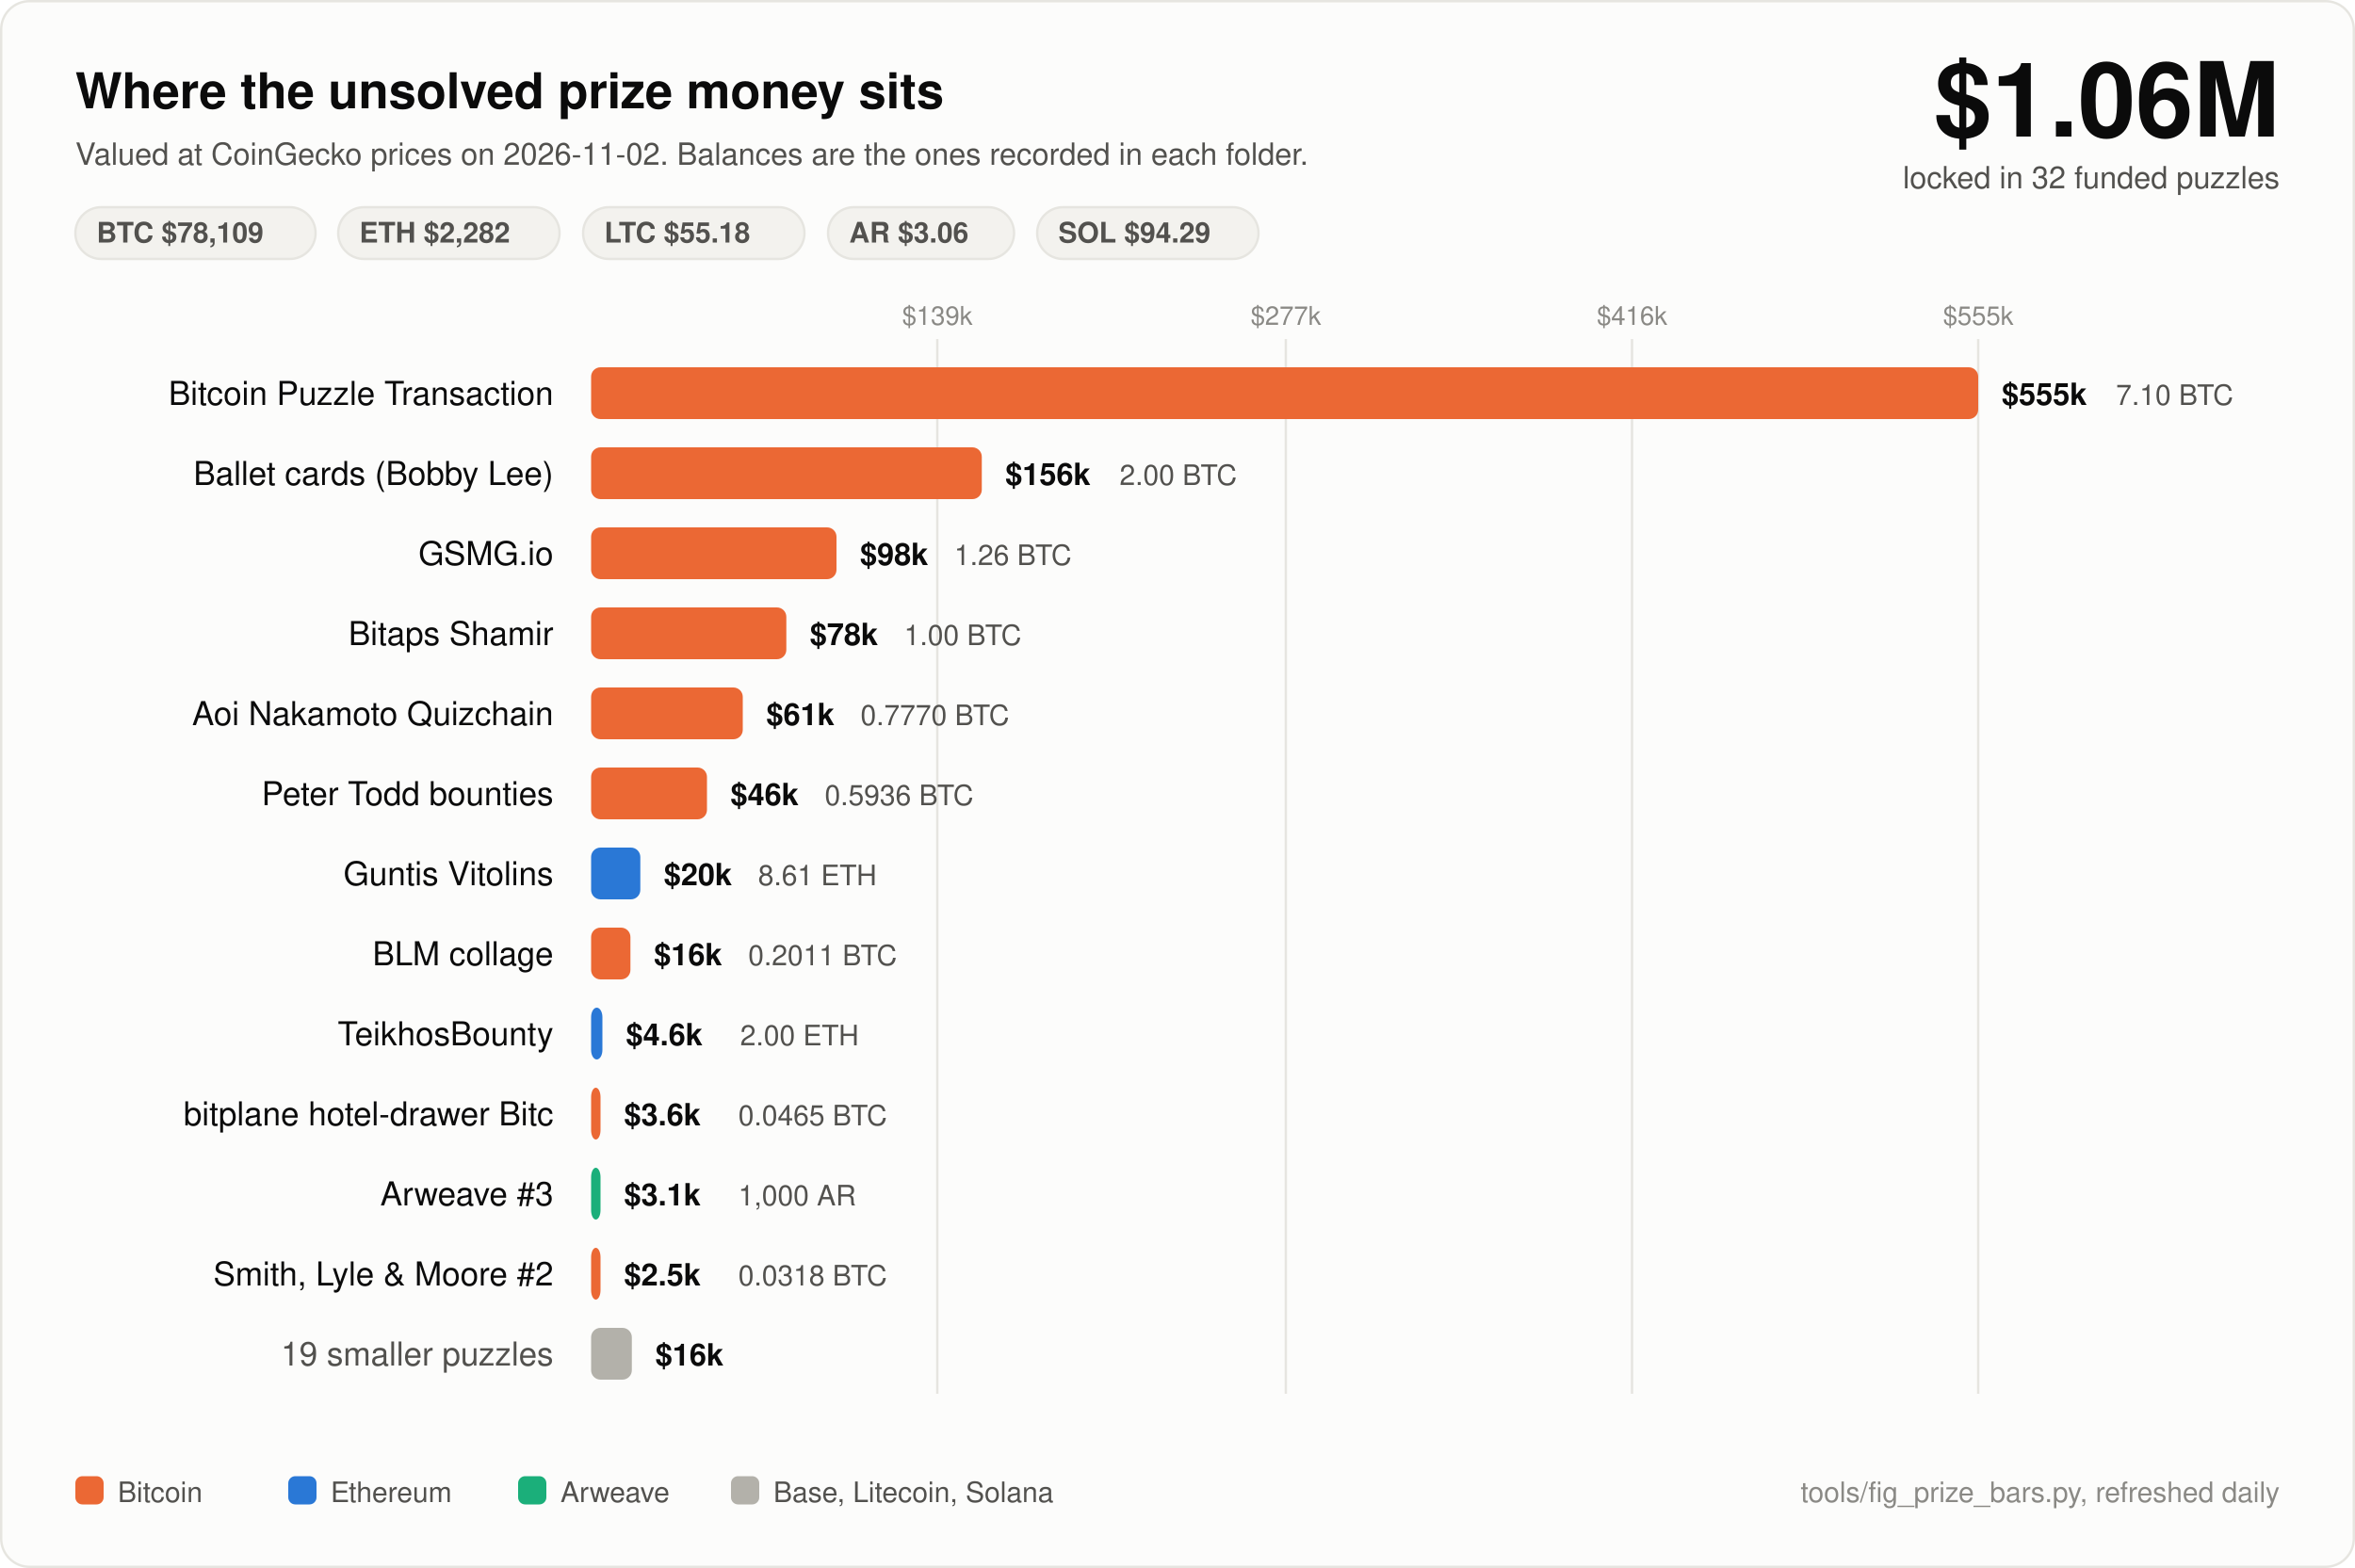
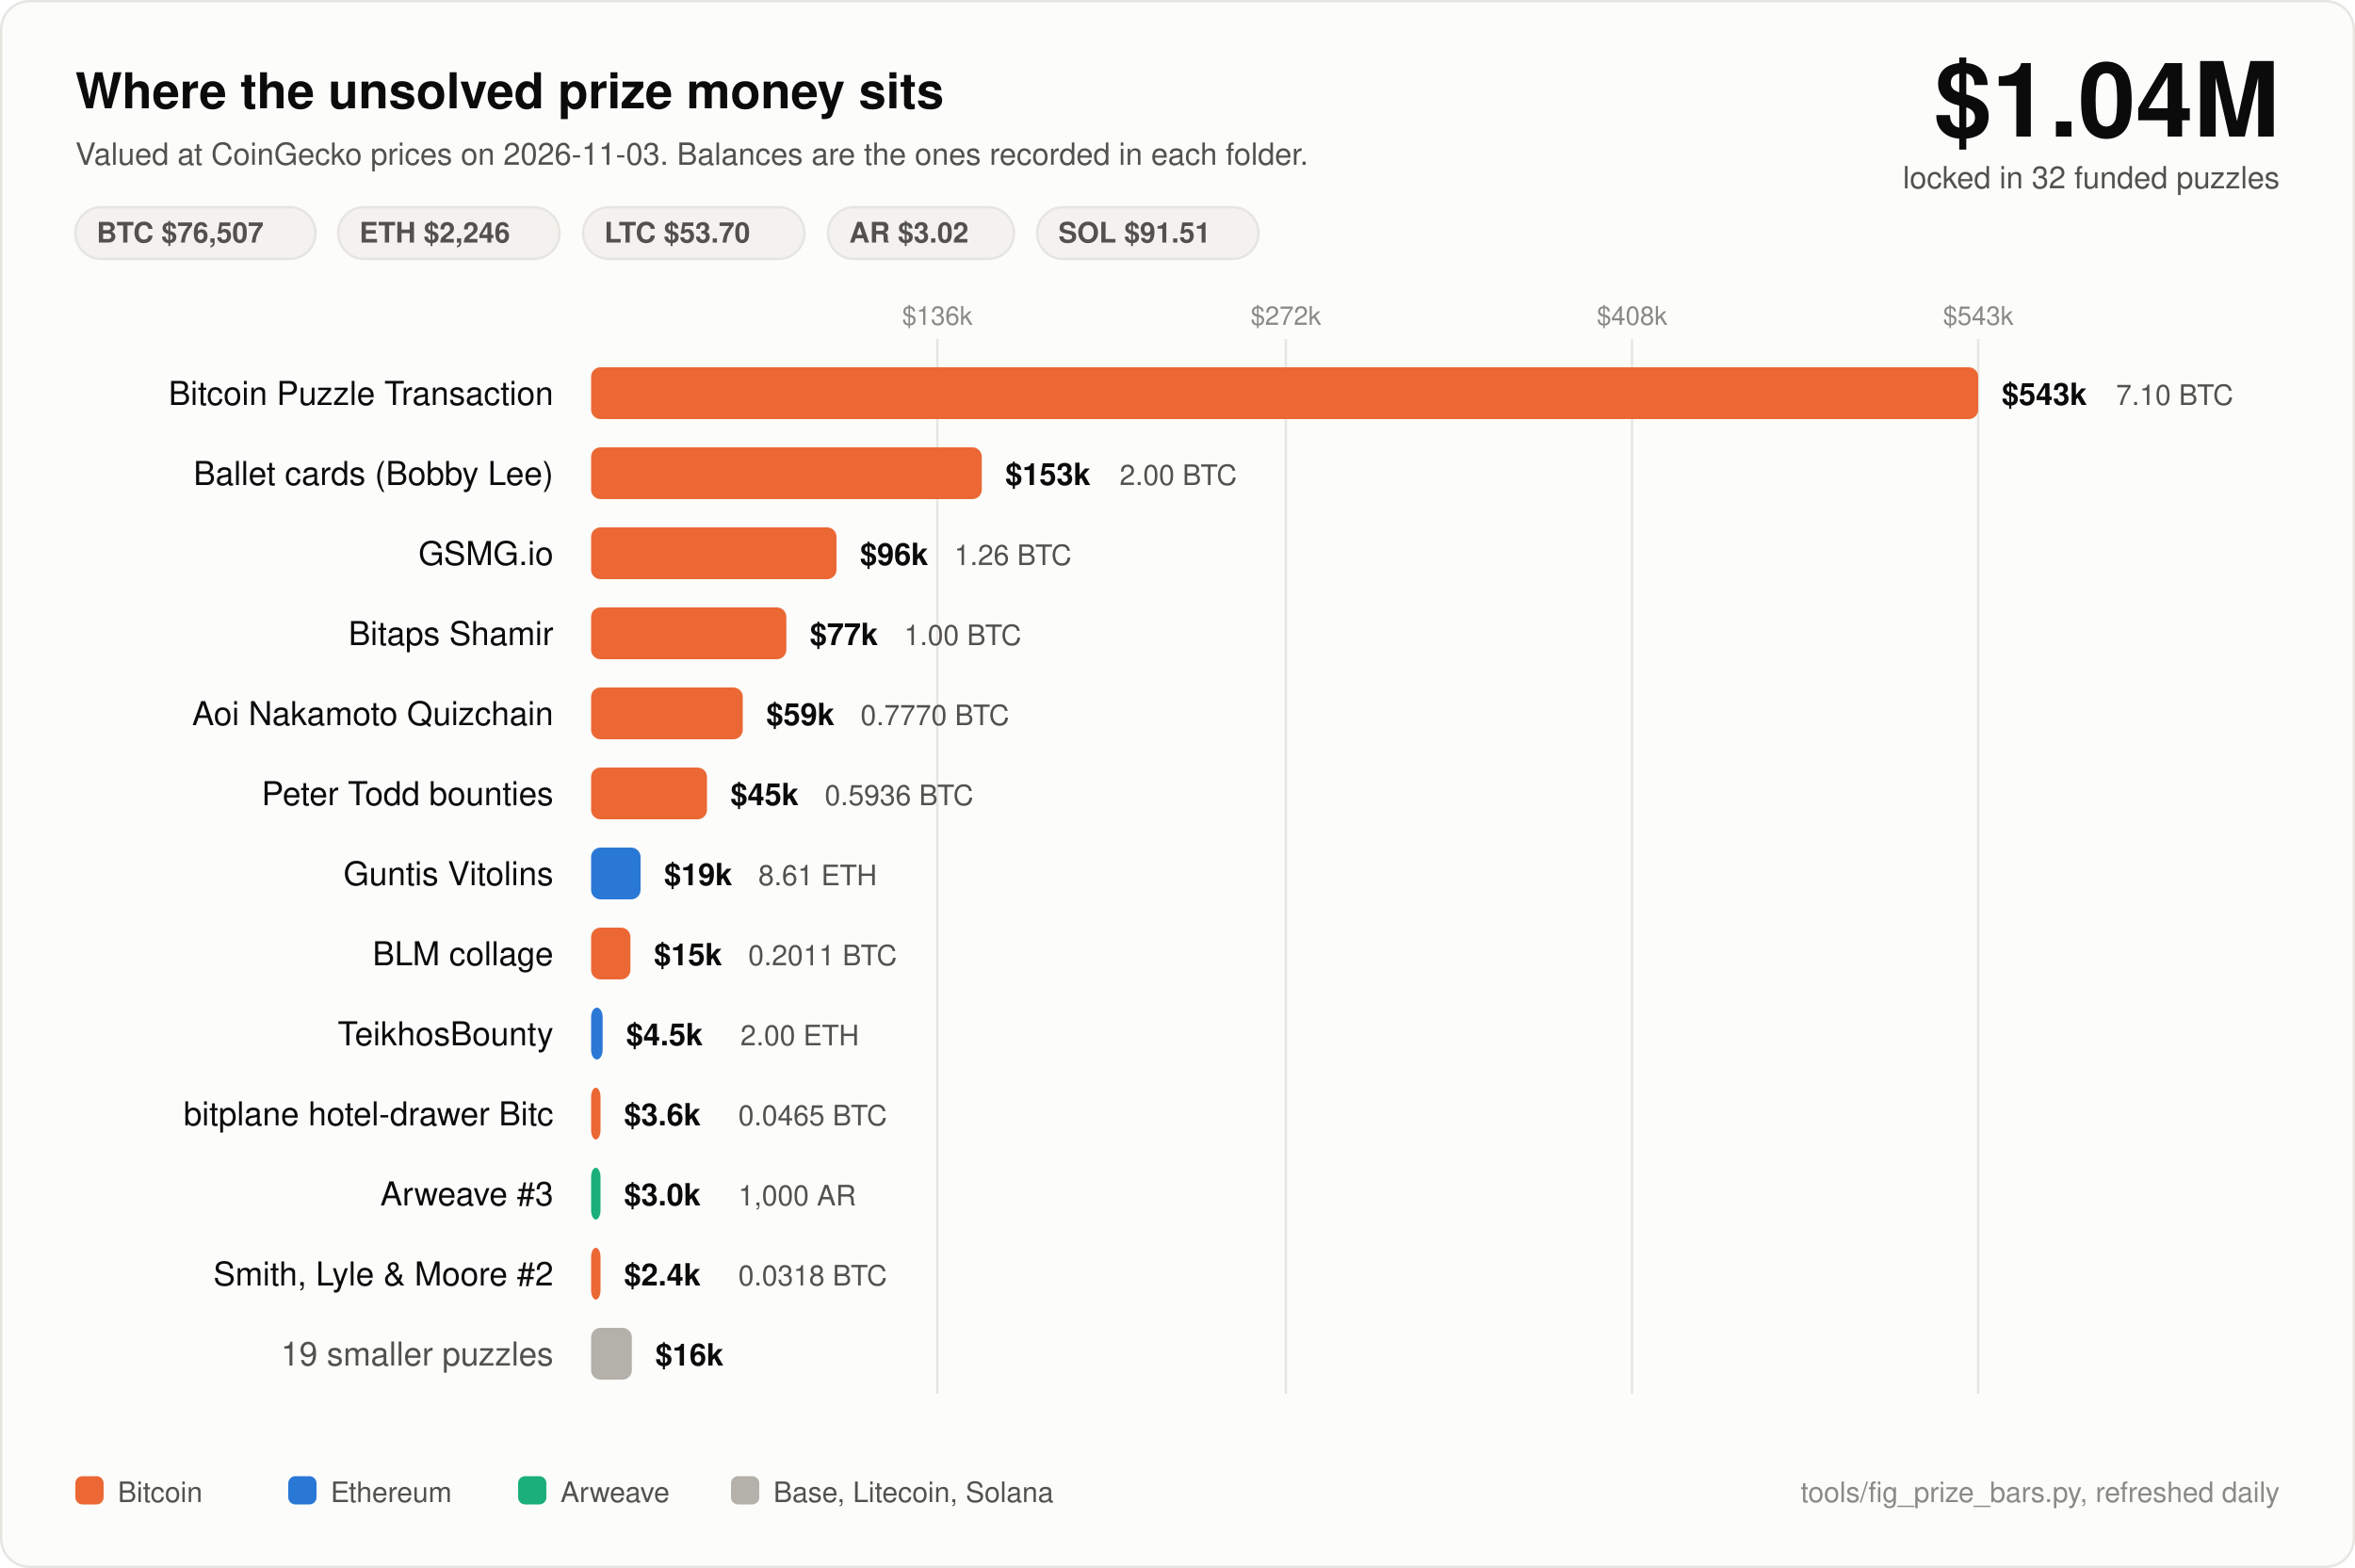
<svg xmlns="http://www.w3.org/2000/svg" width="1000" height="666" viewBox="0 0 1000 666" font-family="ui-sans-serif, -apple-system, Segoe UI, Helvetica, Arial, sans-serif">
  <rect x="0.5" y="0.5" width="999" height="665" rx="12" fill="#fcfcfb" stroke="#e6e5e0" />
  <text x="32" y="46" fill="#0b0b0b" font-size="21" font-weight="700">Where the unsolved prize money sits</text>
-   <text x="32" y="70" fill="#52514e" font-size="13">Valued at CoinGecko prices on 2026-11-02. Balances are the ones recorded in each folder.</text>
-   <text x="968" y="58" fill="#0b0b0b" font-size="44" font-weight="700" text-anchor="end">$1.06M</text>
+   <text x="32" y="70" fill="#52514e" font-size="13">Valued at CoinGecko prices on 2026-11-03. Balances are the ones recorded in each folder.</text>
+   <text x="968" y="58" fill="#0b0b0b" font-size="44" font-weight="700" text-anchor="end">$1.04M</text>
  <text x="968" y="80" fill="#52514e" font-size="13" text-anchor="end">locked in 32 funded puzzles</text>
  <rect x="32" y="88" width="102" height="22" rx="11" fill="#f3f2ee" stroke="#e6e5e0" />
-   <text x="41" y="103" fill="#52514e" font-size="12" font-weight="600">BTC $78,109</text>
+   <text x="41" y="103" fill="#52514e" font-size="12" font-weight="600">BTC $76,507</text>
  <rect x="143.6" y="88" width="94" height="22" rx="11" fill="#f3f2ee" stroke="#e6e5e0" />
-   <text x="152.6" y="103" fill="#52514e" font-size="12" font-weight="600">ETH $2,282</text>
+   <text x="152.6" y="103" fill="#52514e" font-size="12" font-weight="600">ETH $2,246</text>
  <rect x="247.6" y="88" width="94" height="22" rx="11" fill="#f3f2ee" stroke="#e6e5e0" />
-   <text x="256.6" y="103" fill="#52514e" font-size="12" font-weight="600">LTC $55.18</text>
+   <text x="256.6" y="103" fill="#52514e" font-size="12" font-weight="600">LTC $53.70</text>
  <rect x="351.6" y="88" width="79" height="22" rx="11" fill="#f3f2ee" stroke="#e6e5e0" />
-   <text x="360.6" y="103" fill="#52514e" font-size="12" font-weight="600">AR $3.06</text>
+   <text x="360.6" y="103" fill="#52514e" font-size="12" font-weight="600">AR $3.02</text>
  <rect x="440.4" y="88" width="94" height="22" rx="11" fill="#f3f2ee" stroke="#e6e5e0" />
-   <text x="449.4" y="103" fill="#52514e" font-size="12" font-weight="600">SOL $94.29</text>
+   <text x="449.4" y="103" fill="#52514e" font-size="12" font-weight="600">SOL $91.51</text>
  <line x1="398" y1="144" x2="398" y2="592" stroke="#e6e5e0" stroke-width="1" />
-   <text x="398" y="138" fill="#8a8985" font-size="11" text-anchor="middle">$139k</text>
+   <text x="398" y="138" fill="#8a8985" font-size="11" text-anchor="middle">$136k</text>
  <line x1="546" y1="144" x2="546" y2="592" stroke="#e6e5e0" stroke-width="1" />
-   <text x="546" y="138" fill="#8a8985" font-size="11" text-anchor="middle">$277k</text>
+   <text x="546" y="138" fill="#8a8985" font-size="11" text-anchor="middle">$272k</text>
  <line x1="693" y1="144" x2="693" y2="592" stroke="#e6e5e0" stroke-width="1" />
-   <text x="693" y="138" fill="#8a8985" font-size="11" text-anchor="middle">$416k</text>
+   <text x="693" y="138" fill="#8a8985" font-size="11" text-anchor="middle">$408k</text>
  <line x1="840" y1="144" x2="840" y2="592" stroke="#e6e5e0" stroke-width="1" />
-   <text x="840" y="138" fill="#8a8985" font-size="11" text-anchor="middle">$555k</text>
+   <text x="840" y="138" fill="#8a8985" font-size="11" text-anchor="middle">$543k</text>
  <text x="235" y="172" fill="#0b0b0b" font-size="14" text-anchor="end">Bitcoin Puzzle Transaction</text>
  <rect x="251" y="156" width="589.0" height="22" rx="4" fill="#eb6834" />
-   <text x="850.0" y="172" fill="#0b0b0b" font-size="13" font-weight="600">$555k</text>
+   <text x="850.0" y="172" fill="#0b0b0b" font-size="13" font-weight="600">$543k</text>
  <text x="898.5" y="172" fill="#52514e" font-size="12">7.10 BTC</text>
  <text x="235" y="206" fill="#0b0b0b" font-size="14" text-anchor="end">Ballet cards (Bobby Lee)</text>
  <rect x="251" y="190" width="165.9" height="22" rx="4" fill="#eb6834" />
-   <text x="426.9" y="206" fill="#0b0b0b" font-size="13" font-weight="600">$156k</text>
+   <text x="426.9" y="206" fill="#0b0b0b" font-size="13" font-weight="600">$153k</text>
  <text x="475.4" y="206" fill="#52514e" font-size="12">2.00 BTC</text>
  <text x="235" y="240" fill="#0b0b0b" font-size="14" text-anchor="end">GSMG.io</text>
  <rect x="251" y="224" width="104.2" height="22" rx="4" fill="#eb6834" />
-   <text x="365.2" y="240" fill="#0b0b0b" font-size="13" font-weight="600">$98k</text>
+   <text x="365.2" y="240" fill="#0b0b0b" font-size="13" font-weight="600">$96k</text>
  <text x="405.2" y="240" fill="#52514e" font-size="12">1.26 BTC</text>
  <text x="235" y="274" fill="#0b0b0b" font-size="14" text-anchor="end">Bitaps Shamir</text>
  <rect x="251" y="258" width="82.9" height="22" rx="4" fill="#eb6834" />
-   <text x="343.9" y="274" fill="#0b0b0b" font-size="13" font-weight="600">$78k</text>
+   <text x="343.9" y="274" fill="#0b0b0b" font-size="13" font-weight="600">$77k</text>
  <text x="383.9" y="274" fill="#52514e" font-size="12">1.00 BTC</text>
  <text x="235" y="308" fill="#0b0b0b" font-size="14" text-anchor="end">Aoi Nakamoto Quizchain</text>
  <rect x="251" y="292" width="64.4" height="22" rx="4" fill="#eb6834" />
-   <text x="325.4" y="308" fill="#0b0b0b" font-size="13" font-weight="600">$61k</text>
+   <text x="325.4" y="308" fill="#0b0b0b" font-size="13" font-weight="600">$59k</text>
  <text x="365.4" y="308" fill="#52514e" font-size="12">0.7770 BTC</text>
  <text x="235" y="342" fill="#0b0b0b" font-size="14" text-anchor="end">Peter Todd bounties</text>
  <rect x="251" y="326" width="49.2" height="22" rx="4" fill="#eb6834" />
-   <text x="310.2" y="342" fill="#0b0b0b" font-size="13" font-weight="600">$46k</text>
+   <text x="310.2" y="342" fill="#0b0b0b" font-size="13" font-weight="600">$45k</text>
  <text x="350.2" y="342" fill="#52514e" font-size="12">0.5936 BTC</text>
  <text x="235" y="376" fill="#0b0b0b" font-size="14" text-anchor="end">Guntis Vitolins</text>
-   <rect x="251" y="360" width="20.9" height="22" rx="4" fill="#2a78d6" />
-   <text x="281.9" y="376" fill="#0b0b0b" font-size="13" font-weight="600">$20k</text>
-   <text x="321.9" y="376" fill="#52514e" font-size="12">8.61 ETH</text>
+   <rect x="251" y="360" width="21.0" height="22" rx="4" fill="#2a78d6" />
+   <text x="282.0" y="376" fill="#0b0b0b" font-size="13" font-weight="600">$19k</text>
+   <text x="322.0" y="376" fill="#52514e" font-size="12">8.61 ETH</text>
  <text x="235" y="410" fill="#0b0b0b" font-size="14" text-anchor="end">BLM collage</text>
  <rect x="251" y="394" width="16.7" height="22" rx="4" fill="#eb6834" />
-   <text x="277.7" y="410" fill="#0b0b0b" font-size="13" font-weight="600">$16k</text>
+   <text x="277.7" y="410" fill="#0b0b0b" font-size="13" font-weight="600">$15k</text>
  <text x="317.7" y="410" fill="#52514e" font-size="12">0.2011 BTC</text>
  <text x="235" y="444" fill="#0b0b0b" font-size="14" text-anchor="end">TeikhosBounty</text>
-   <rect x="251" y="428" width="4.8" height="22" rx="4" fill="#2a78d6" />
-   <text x="265.8" y="444" fill="#0b0b0b" font-size="13" font-weight="600">$4.6k</text>
-   <text x="314.3" y="444" fill="#52514e" font-size="12">2.00 ETH</text>
+   <rect x="251" y="428" width="4.9" height="22" rx="4" fill="#2a78d6" />
+   <text x="265.9" y="444" fill="#0b0b0b" font-size="13" font-weight="600">$4.5k</text>
+   <text x="314.4" y="444" fill="#52514e" font-size="12">2.00 ETH</text>
  <text x="235" y="478" fill="#0b0b0b" font-size="14" text-anchor="end">bitplane hotel-drawer Bitc</text>
  <rect x="251" y="462" width="4.0" height="22" rx="4" fill="#eb6834" />
  <text x="265.0" y="478" fill="#0b0b0b" font-size="13" font-weight="600">$3.6k</text>
  <text x="313.5" y="478" fill="#52514e" font-size="12">0.0465 BTC</text>
  <text x="235" y="512" fill="#0b0b0b" font-size="14" text-anchor="end">Arweave #3</text>
  <rect x="251" y="496" width="4.0" height="22" rx="4" fill="#1baf7a" />
-   <text x="265.0" y="512" fill="#0b0b0b" font-size="13" font-weight="600">$3.1k</text>
+   <text x="265.0" y="512" fill="#0b0b0b" font-size="13" font-weight="600">$3.0k</text>
  <text x="313.5" y="512" fill="#52514e" font-size="12">1,000 AR</text>
  <text x="235" y="546" fill="#0b0b0b" font-size="14" text-anchor="end">Smith, Lyle &amp; Moore #2</text>
  <rect x="251" y="530" width="4.0" height="22" rx="4" fill="#eb6834" />
-   <text x="265.0" y="546" fill="#0b0b0b" font-size="13" font-weight="600">$2.5k</text>
+   <text x="265.0" y="546" fill="#0b0b0b" font-size="13" font-weight="600">$2.4k</text>
  <text x="313.5" y="546" fill="#52514e" font-size="12">0.0318 BTC</text>
  <text x="235" y="580" fill="#52514e" font-size="14" text-anchor="end">19 smaller puzzles</text>
  <rect x="251" y="564" width="17.3" height="22" rx="4" fill="#b3b1aa" />
  <text x="278.3" y="580" fill="#0b0b0b" font-size="13" font-weight="600">$16k</text>
  <rect x="32" y="627" width="12" height="12" rx="3" fill="#eb6834" />
  <text x="50" y="638" fill="#52514e" font-size="12">Bitcoin</text>
  <rect x="122.4" y="627" width="12" height="12" rx="3" fill="#2a78d6" />
  <text x="140.4" y="638" fill="#52514e" font-size="12">Ethereum</text>
  <rect x="220.0" y="627" width="12" height="12" rx="3" fill="#1baf7a" />
  <text x="238.0" y="638" fill="#52514e" font-size="12">Arweave</text>
  <rect x="310.4" y="627" width="12" height="12" rx="3" fill="#b3b1aa" />
  <text x="328.4" y="638" fill="#52514e" font-size="12">Base, Litecoin, Solana</text>
  <text x="968" y="638" fill="#8a8985" font-size="12" text-anchor="end">tools/fig_prize_bars.py, refreshed daily</text>
</svg>
